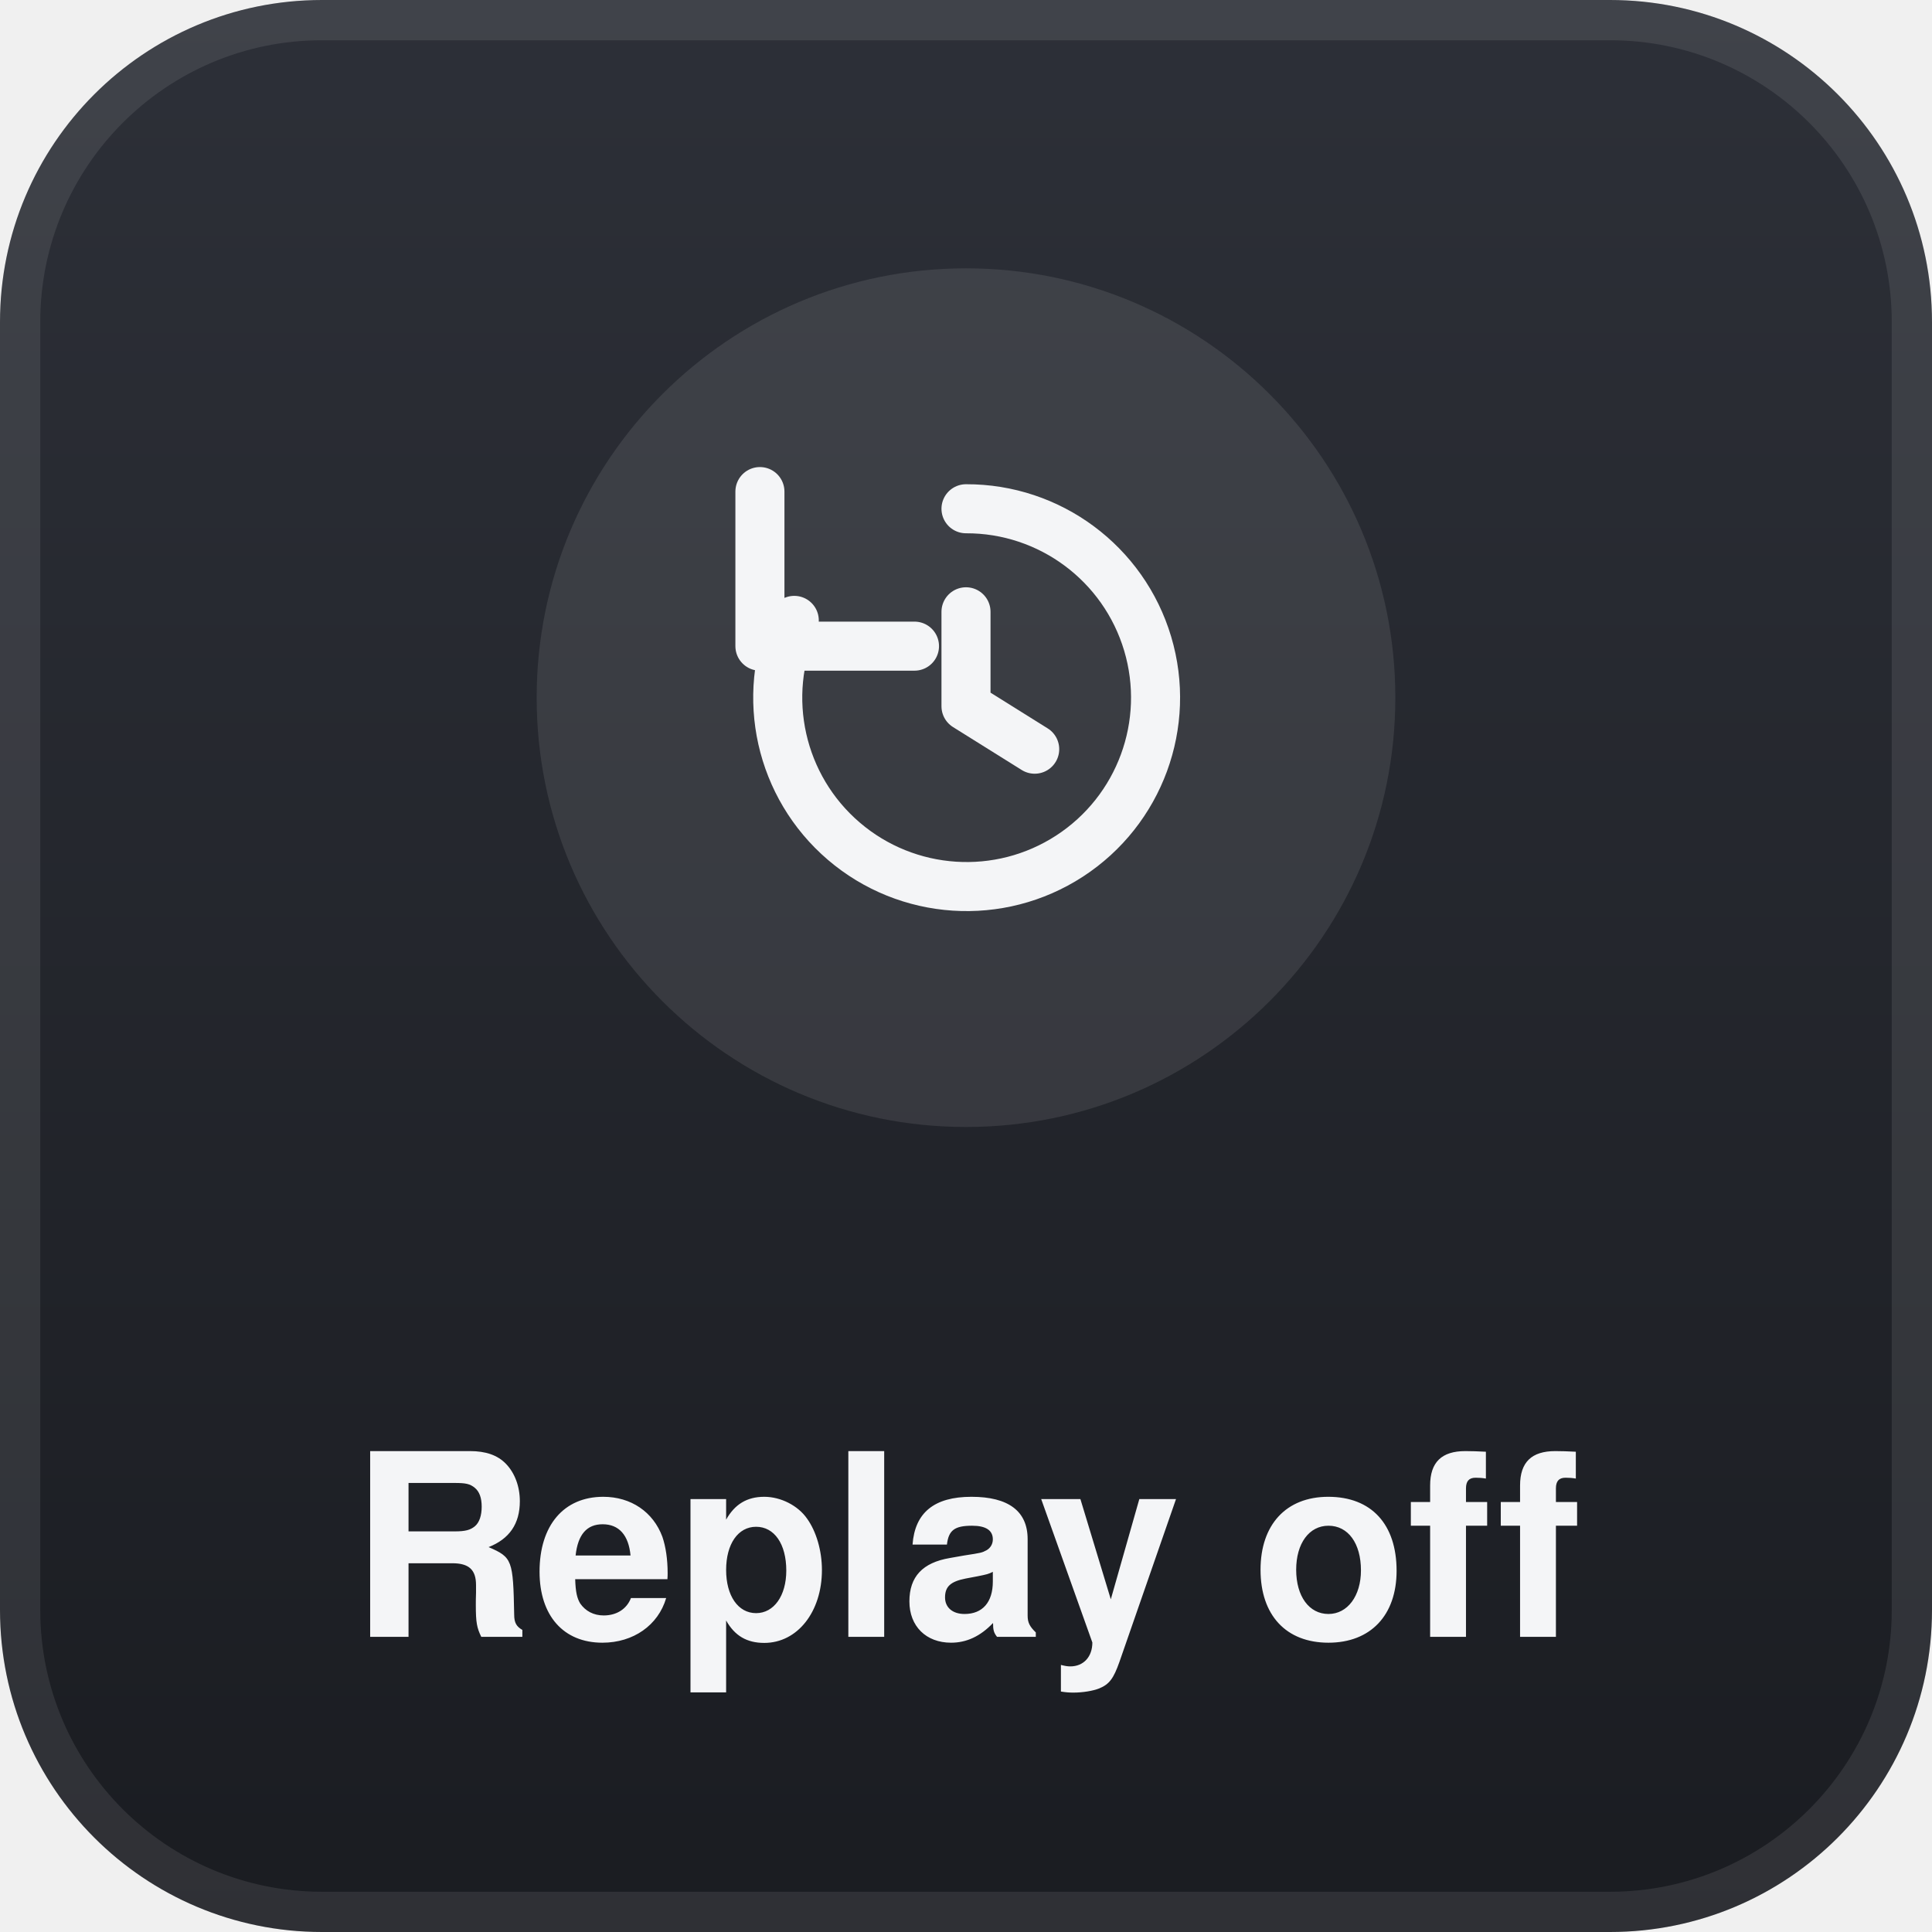
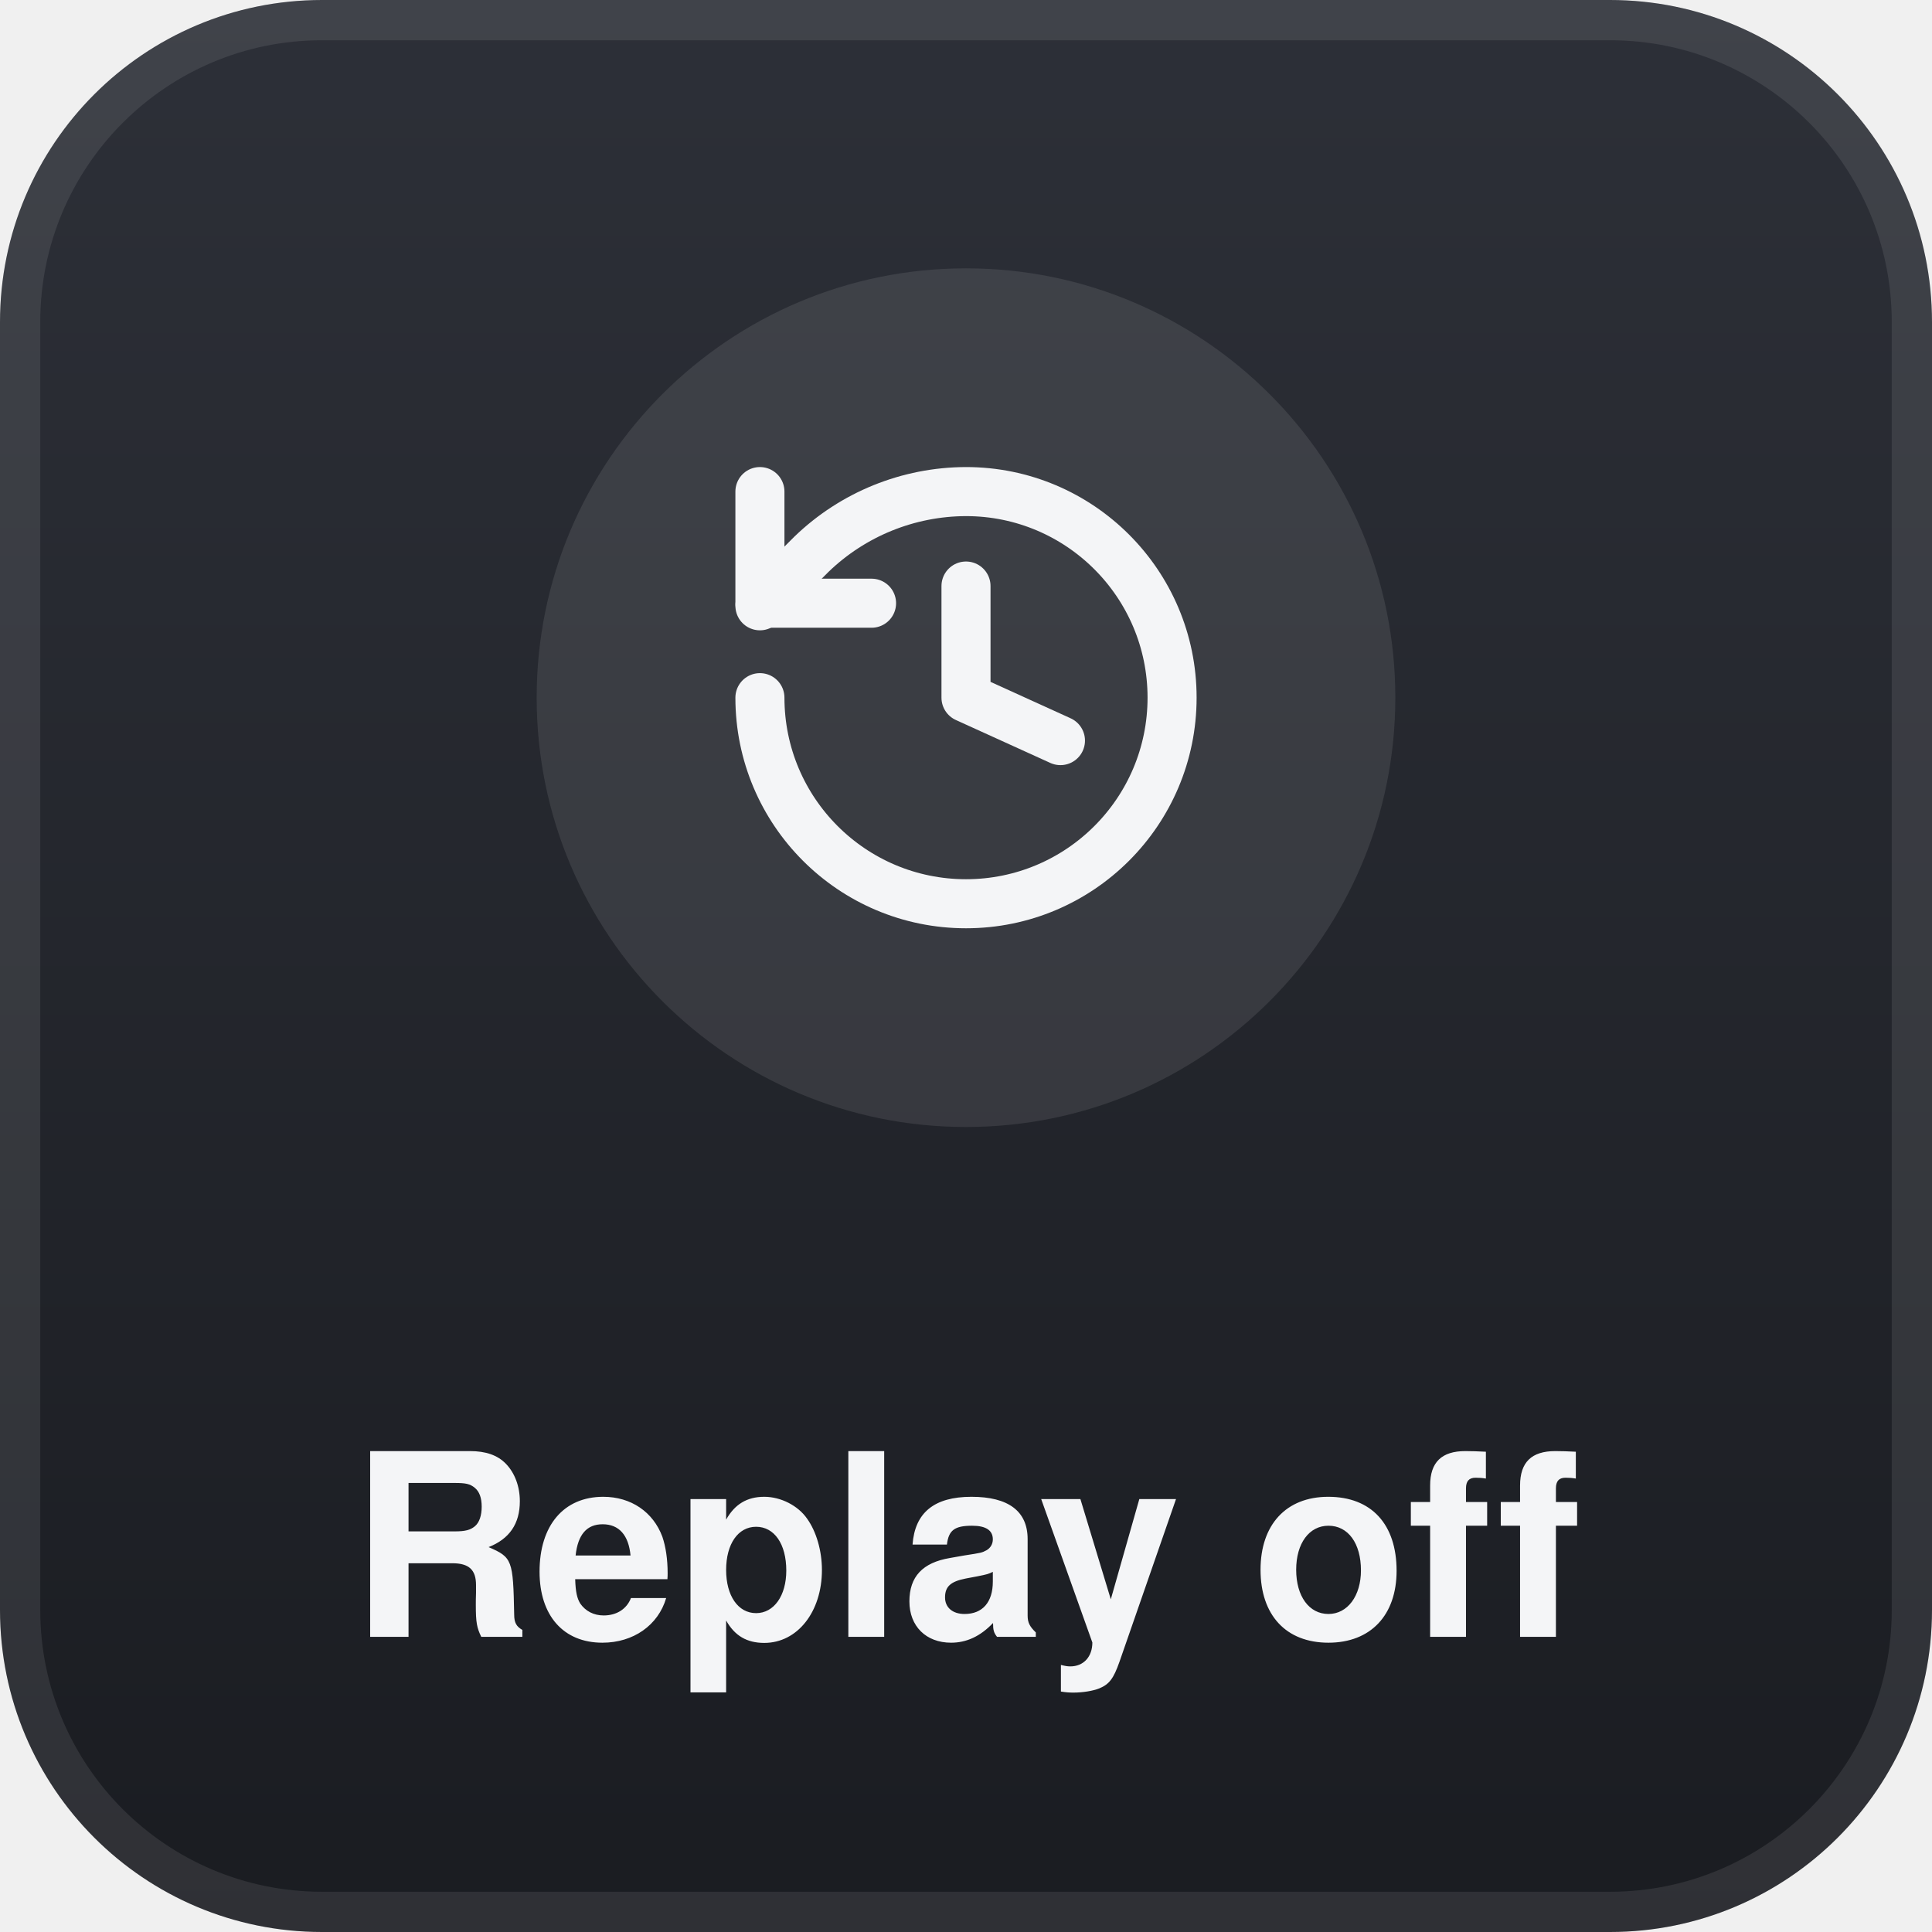
<svg xmlns="http://www.w3.org/2000/svg" width="144" height="144" viewBox="0 0 144 144">
  <defs>
    <linearGradient id="g2d30381a1c21" x1="0" y1="0" x2="0" y2="1">
      <stop offset="0" stop-color="#2d3038" />
      <stop offset="1" stop-color="#1a1c21" />
    </linearGradient>
  </defs>
  <rect width="144" height="144" rx="24" fill="url(#g2d30381a1c21)" />
  <rect x="1.5" y="1.5" width="141" height="141" rx="22.5" fill="none" stroke="#fff" stroke-opacity=".09" stroke-width="3" />
  <circle cx="72" cy="52" r="32" fill="#f4f5f7" fill-opacity="0.1" />
  <g transform="translate(51.52 31.52) scale(0.64)" fill="none" stroke="#f4f5f7" stroke-width="5.713" stroke-linecap="round" stroke-linejoin="round" color="#f4f5f7">
-     <path d="M32 10a22 22 0 1 1-20 13M8 8v18h18" />
-     <path d="M32 22v11l8 5" />
+     <path d="M8 32a24 24 0 1 0 24-24 26 26 0 0 0-18 7.3L8 21.3" />
+     <path d="M8 8v13h13M32 19v13l11 5" />
  </g>
  <text x="72" y="122" text-anchor="middle" font-family="Segoe UI, Helvetica, Arial, sans-serif" font-size="19" font-weight="600" fill="#f4f5f7" fill-opacity="1">Replay off</text>
</svg>
